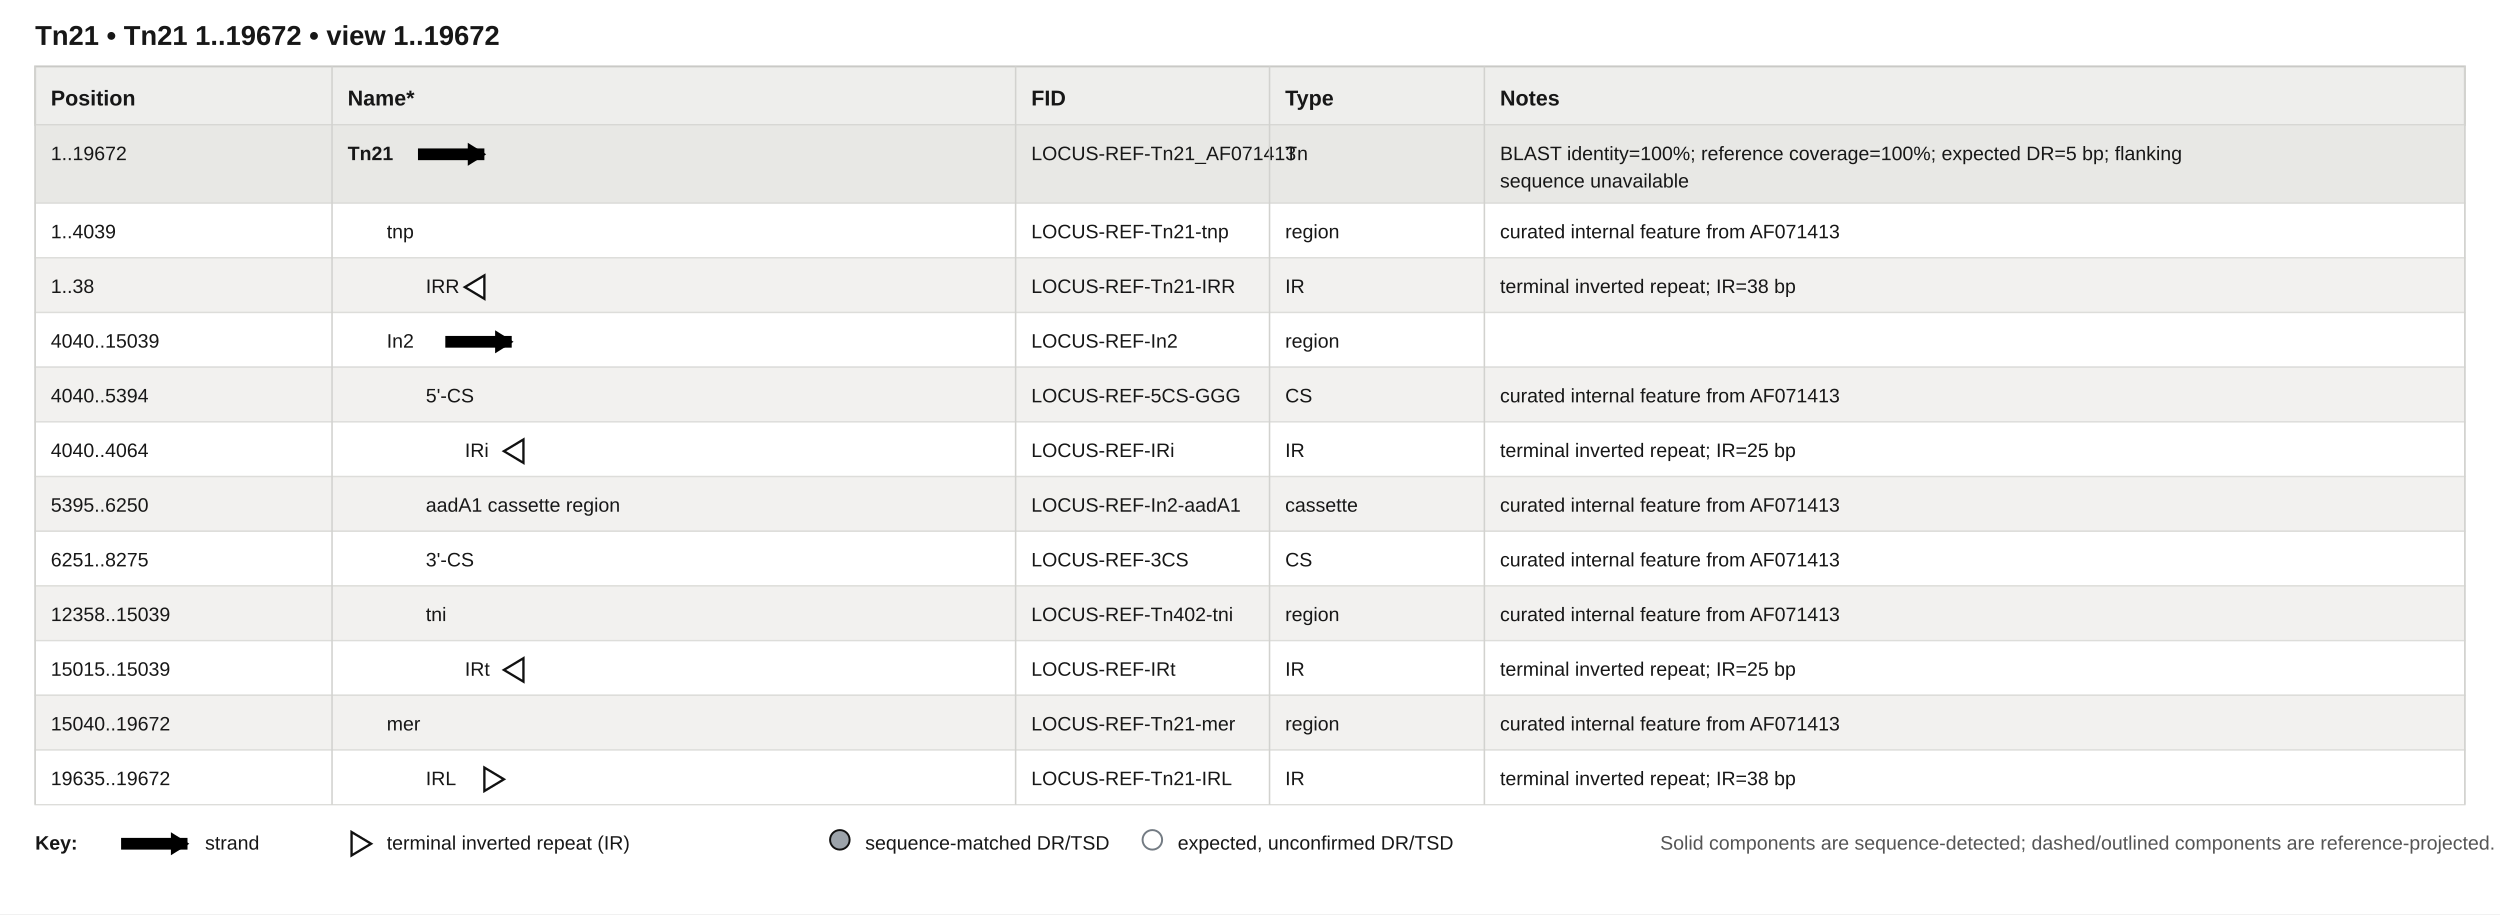
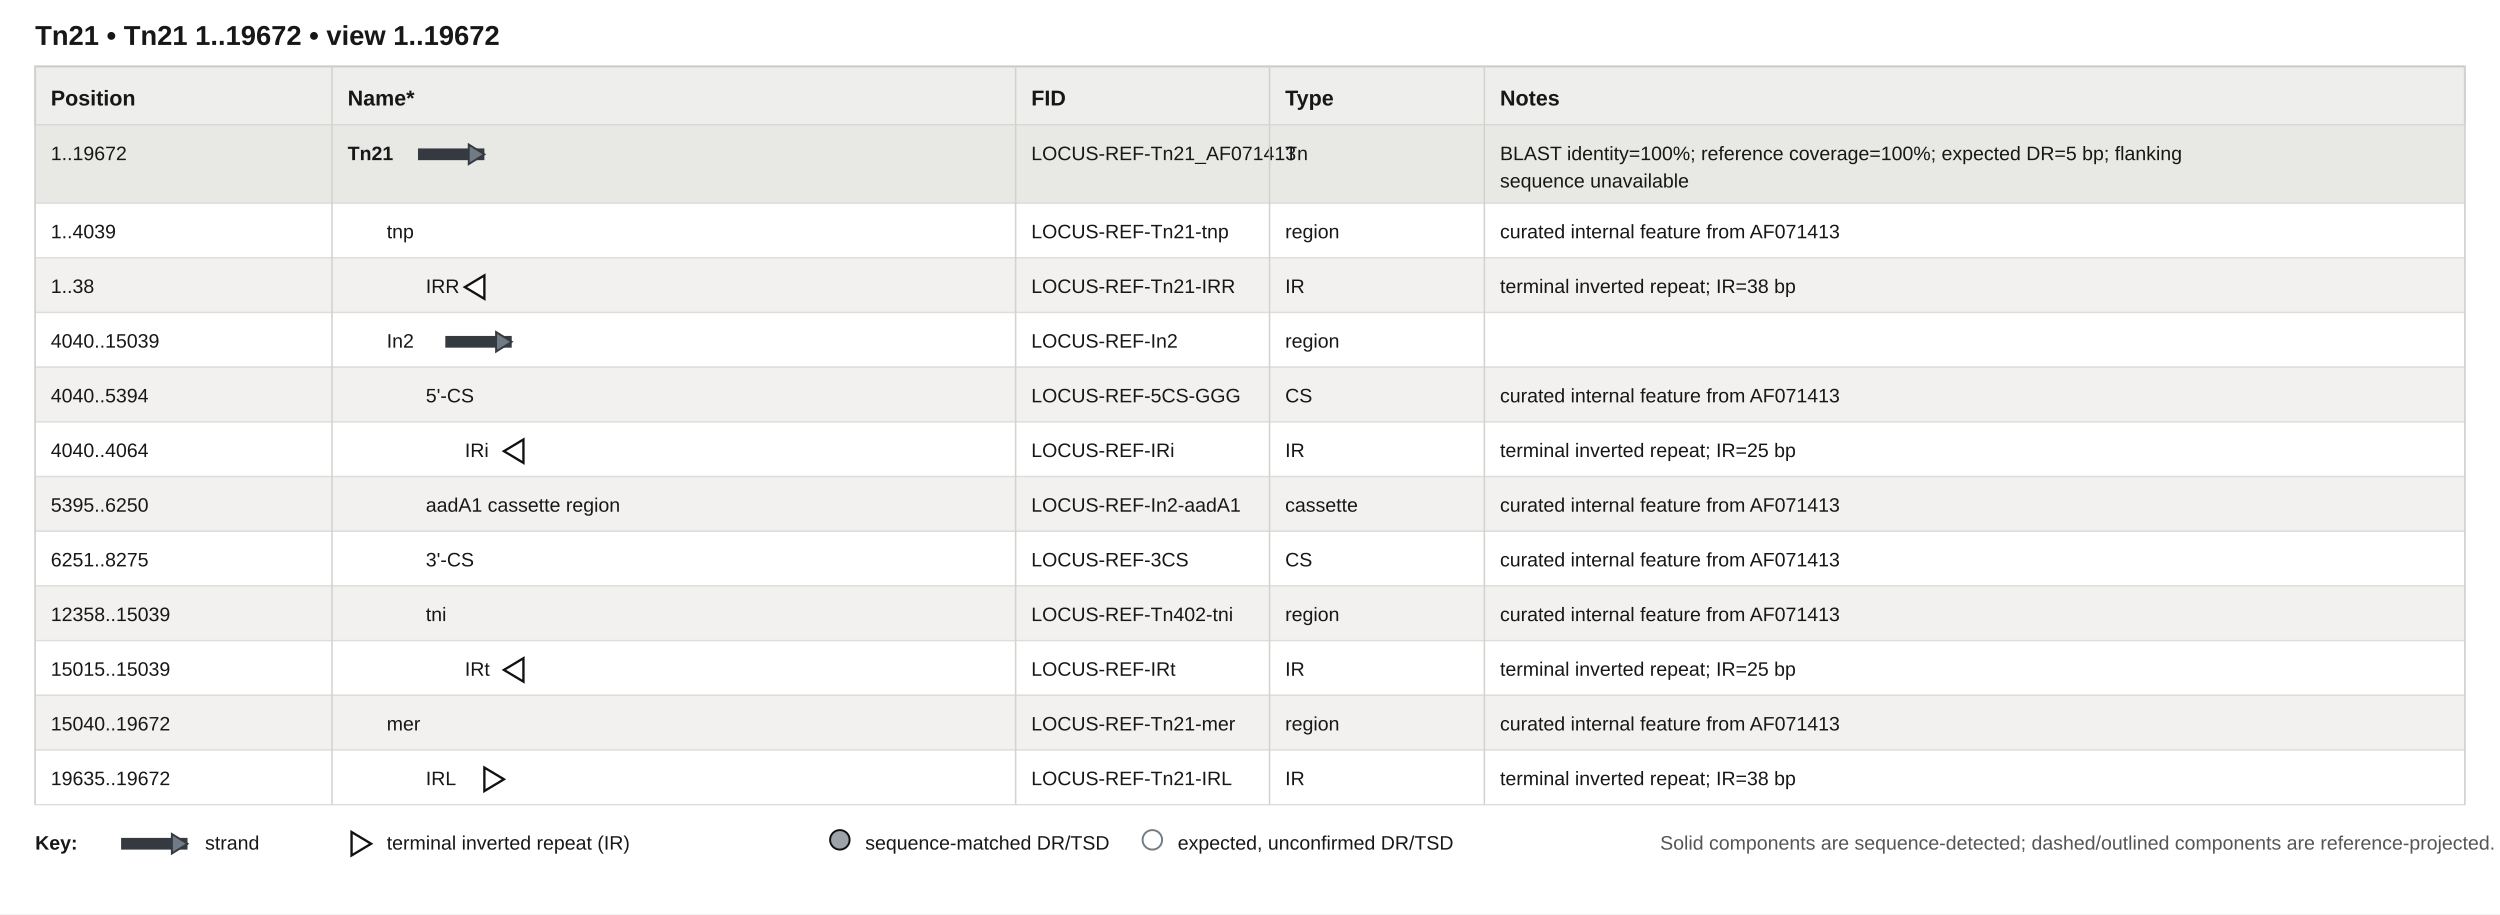
<svg xmlns="http://www.w3.org/2000/svg" width="1280" height="468" style="background:#fff;font-family:Arial,Helvetica,sans-serif">
  <rect x="0" y="0" width="1280" height="468" fill="#fff" />
  <text x="18.0" y="23.0" font-size="14" font-weight="bold" text-anchor="start" fill="#171717">Tn21 • Tn21 1..19672 • view 1..19672</text>
  <rect x="18" y="34" width="1244" height="30" fill="#eeeeec" stroke="#c9c9c6" />
  <text x="26.0" y="54.0" font-size="11" font-weight="bold" text-anchor="start" fill="#171717">Position</text>
  <text x="178.0" y="54.0" font-size="11" font-weight="bold" text-anchor="start" fill="#171717">Name*</text>
  <text x="528.0" y="54.0" font-size="11" font-weight="bold" text-anchor="start" fill="#171717">FID</text>
  <text x="658.0" y="54.0" font-size="11" font-weight="bold" text-anchor="start" fill="#171717">Type</text>
  <text x="768.0" y="54.0" font-size="11" font-weight="bold" text-anchor="start" fill="#171717">Notes</text>
  <rect x="18" y="64" width="1244" height="40" fill="#e8e8e5" stroke="#ddddda" stroke-width="0.7" />
  <text x="26.0" y="82.0" font-size="10" font-weight="normal" text-anchor="start" fill="#171717">1..19672</text>
  <text x="178.0" y="82.0" font-size="10" font-weight="bold" text-anchor="start" fill="#171717">Tn21</text>
-   <line x1="214.0" y1="79.0" x2="248.0" y2="79.0" stroke="#000" stroke-width="6" />
-   <polygon points="248.0,79.0 240.0,74.0 240.0,84.0" fill="#000000" stroke="#000" />
+   <line x1="214.0" y1="79.0" x2="248.0" y2="79.0" stroke="#343a40" stroke-width="6" />
+   <polygon points="248.0,79.0 240.0,74.0 240.0,84.0" fill="#717b85" stroke="#343a40" />
  <text x="528.0" y="82.0" font-size="10" font-weight="normal" text-anchor="start" fill="#171717">LOCUS-REF-Tn21_AF071413</text>
  <text x="658.0" y="82.0" font-size="10" font-weight="normal" text-anchor="start" fill="#171717">Tn</text>
  <text x="768.0" y="82.0" font-size="10" font-weight="normal" text-anchor="start" fill="#171717">BLAST identity=100%; reference coverage=100%; expected DR=5 bp; flanking</text>
  <text x="768.0" y="96.0" font-size="10" font-weight="normal" text-anchor="start" fill="#171717">sequence unavailable</text>
  <rect x="18" y="104" width="1244" height="28" fill="#ffffff" stroke="#ddddda" stroke-width="0.7" />
  <text x="26.0" y="122.0" font-size="10" font-weight="normal" text-anchor="start" fill="#171717">1..4039</text>
  <text x="198.0" y="122.0" font-size="10" font-weight="normal" text-anchor="start" fill="#171717">tnp</text>
  <text x="528.0" y="122.0" font-size="10" font-weight="normal" text-anchor="start" fill="#171717">LOCUS-REF-Tn21-tnp</text>
  <text x="658.0" y="122.0" font-size="10" font-weight="normal" text-anchor="start" fill="#171717">region</text>
  <text x="768.0" y="122.0" font-size="10" font-weight="normal" text-anchor="start" fill="#171717">curated internal feature from AF071413</text>
  <rect x="18" y="132" width="1244" height="28" fill="#f2f1ef" stroke="#ddddda" stroke-width="0.7" />
  <text x="26.0" y="150.0" font-size="10" font-weight="normal" text-anchor="start" fill="#171717">1..38</text>
  <text x="218.0" y="150.0" font-size="10" font-weight="normal" text-anchor="start" fill="#171717">IRR</text>
  <polygon points="248.0,141.0 238.0,147.0 248.0,153.0" fill="#fff" stroke="#111" stroke-width="1.2" />
  <text x="528.0" y="150.0" font-size="10" font-weight="normal" text-anchor="start" fill="#171717">LOCUS-REF-Tn21-IRR</text>
  <text x="658.0" y="150.0" font-size="10" font-weight="normal" text-anchor="start" fill="#171717">IR</text>
  <text x="768.0" y="150.0" font-size="10" font-weight="normal" text-anchor="start" fill="#171717">terminal inverted repeat; IR=38 bp</text>
  <rect x="18" y="160" width="1244" height="28" fill="#ffffff" stroke="#ddddda" stroke-width="0.7" />
  <text x="26.0" y="178.0" font-size="10" font-weight="normal" text-anchor="start" fill="#171717">4040..15039</text>
  <text x="198.0" y="178.0" font-size="10" font-weight="normal" text-anchor="start" fill="#171717">In2</text>
-   <line x1="228.0" y1="175.0" x2="262.0" y2="175.0" stroke="#000" stroke-width="6" />
-   <polygon points="262.0,175.0 254.0,170.0 254.0,180.0" fill="#000000" stroke="#000" />
+   <line x1="228.0" y1="175.0" x2="262.0" y2="175.0" stroke="#343a40" stroke-width="6" />
+   <polygon points="262.0,175.0 254.0,170.0 254.0,180.0" fill="#717b85" stroke="#343a40" />
  <text x="528.0" y="178.0" font-size="10" font-weight="normal" text-anchor="start" fill="#171717">LOCUS-REF-In2</text>
  <text x="658.0" y="178.0" font-size="10" font-weight="normal" text-anchor="start" fill="#171717">region</text>
  <text x="768.0" y="178.0" font-size="10" font-weight="normal" text-anchor="start" fill="#171717" />
  <rect x="18" y="188" width="1244" height="28" fill="#f2f1ef" stroke="#ddddda" stroke-width="0.7" />
  <text x="26.0" y="206.0" font-size="10" font-weight="normal" text-anchor="start" fill="#171717">4040..5394</text>
  <text x="218.0" y="206.0" font-size="10" font-weight="normal" text-anchor="start" fill="#171717">5'-CS</text>
  <text x="528.0" y="206.0" font-size="10" font-weight="normal" text-anchor="start" fill="#171717">LOCUS-REF-5CS-GGG</text>
  <text x="658.0" y="206.0" font-size="10" font-weight="normal" text-anchor="start" fill="#171717">CS</text>
  <text x="768.0" y="206.0" font-size="10" font-weight="normal" text-anchor="start" fill="#171717">curated internal feature from AF071413</text>
  <rect x="18" y="216" width="1244" height="28" fill="#ffffff" stroke="#ddddda" stroke-width="0.7" />
  <text x="26.0" y="234.0" font-size="10" font-weight="normal" text-anchor="start" fill="#171717">4040..4064</text>
  <text x="238.0" y="234.0" font-size="10" font-weight="normal" text-anchor="start" fill="#171717">IRi</text>
  <polygon points="268.0,225.0 258.0,231.0 268.0,237.0" fill="#fff" stroke="#111" stroke-width="1.2" />
  <text x="528.0" y="234.0" font-size="10" font-weight="normal" text-anchor="start" fill="#171717">LOCUS-REF-IRi</text>
  <text x="658.0" y="234.0" font-size="10" font-weight="normal" text-anchor="start" fill="#171717">IR</text>
  <text x="768.0" y="234.0" font-size="10" font-weight="normal" text-anchor="start" fill="#171717">terminal inverted repeat; IR=25 bp</text>
  <rect x="18" y="244" width="1244" height="28" fill="#f2f1ef" stroke="#ddddda" stroke-width="0.7" />
  <text x="26.0" y="262.0" font-size="10" font-weight="normal" text-anchor="start" fill="#171717">5395..6250</text>
  <text x="218.0" y="262.0" font-size="10" font-weight="normal" text-anchor="start" fill="#171717">aadA1 cassette region</text>
  <text x="528.0" y="262.0" font-size="10" font-weight="normal" text-anchor="start" fill="#171717">LOCUS-REF-In2-aadA1</text>
  <text x="658.0" y="262.0" font-size="10" font-weight="normal" text-anchor="start" fill="#171717">cassette</text>
  <text x="768.0" y="262.0" font-size="10" font-weight="normal" text-anchor="start" fill="#171717">curated internal feature from AF071413</text>
  <rect x="18" y="272" width="1244" height="28" fill="#ffffff" stroke="#ddddda" stroke-width="0.7" />
  <text x="26.0" y="290.0" font-size="10" font-weight="normal" text-anchor="start" fill="#171717">6251..8275</text>
  <text x="218.0" y="290.0" font-size="10" font-weight="normal" text-anchor="start" fill="#171717">3'-CS</text>
  <text x="528.0" y="290.0" font-size="10" font-weight="normal" text-anchor="start" fill="#171717">LOCUS-REF-3CS</text>
  <text x="658.0" y="290.0" font-size="10" font-weight="normal" text-anchor="start" fill="#171717">CS</text>
  <text x="768.0" y="290.0" font-size="10" font-weight="normal" text-anchor="start" fill="#171717">curated internal feature from AF071413</text>
  <rect x="18" y="300" width="1244" height="28" fill="#f2f1ef" stroke="#ddddda" stroke-width="0.7" />
  <text x="26.0" y="318.0" font-size="10" font-weight="normal" text-anchor="start" fill="#171717">12358..15039</text>
  <text x="218.0" y="318.0" font-size="10" font-weight="normal" text-anchor="start" fill="#171717">tni</text>
  <text x="528.0" y="318.0" font-size="10" font-weight="normal" text-anchor="start" fill="#171717">LOCUS-REF-Tn402-tni</text>
  <text x="658.0" y="318.0" font-size="10" font-weight="normal" text-anchor="start" fill="#171717">region</text>
  <text x="768.0" y="318.0" font-size="10" font-weight="normal" text-anchor="start" fill="#171717">curated internal feature from AF071413</text>
  <rect x="18" y="328" width="1244" height="28" fill="#ffffff" stroke="#ddddda" stroke-width="0.7" />
  <text x="26.0" y="346.0" font-size="10" font-weight="normal" text-anchor="start" fill="#171717">15015..15039</text>
  <text x="238.0" y="346.0" font-size="10" font-weight="normal" text-anchor="start" fill="#171717">IRt</text>
  <polygon points="268.0,337.0 258.0,343.0 268.0,349.0" fill="#fff" stroke="#111" stroke-width="1.2" />
  <text x="528.0" y="346.0" font-size="10" font-weight="normal" text-anchor="start" fill="#171717">LOCUS-REF-IRt</text>
  <text x="658.0" y="346.0" font-size="10" font-weight="normal" text-anchor="start" fill="#171717">IR</text>
  <text x="768.0" y="346.0" font-size="10" font-weight="normal" text-anchor="start" fill="#171717">terminal inverted repeat; IR=25 bp</text>
  <rect x="18" y="356" width="1244" height="28" fill="#f2f1ef" stroke="#ddddda" stroke-width="0.7" />
  <text x="26.0" y="374.0" font-size="10" font-weight="normal" text-anchor="start" fill="#171717">15040..19672</text>
  <text x="198.0" y="374.0" font-size="10" font-weight="normal" text-anchor="start" fill="#171717">mer</text>
  <text x="528.0" y="374.0" font-size="10" font-weight="normal" text-anchor="start" fill="#171717">LOCUS-REF-Tn21-mer</text>
  <text x="658.0" y="374.0" font-size="10" font-weight="normal" text-anchor="start" fill="#171717">region</text>
  <text x="768.0" y="374.0" font-size="10" font-weight="normal" text-anchor="start" fill="#171717">curated internal feature from AF071413</text>
  <rect x="18" y="384" width="1244" height="28" fill="#ffffff" stroke="#ddddda" stroke-width="0.7" />
  <text x="26.0" y="402.0" font-size="10" font-weight="normal" text-anchor="start" fill="#171717">19635..19672</text>
  <text x="218.0" y="402.0" font-size="10" font-weight="normal" text-anchor="start" fill="#171717">IRL</text>
  <polygon points="248.0,393.0 258.0,399.0 248.0,405.0" fill="#fff" stroke="#111" stroke-width="1.2" />
  <text x="528.0" y="402.0" font-size="10" font-weight="normal" text-anchor="start" fill="#171717">LOCUS-REF-Tn21-IRL</text>
  <text x="658.0" y="402.0" font-size="10" font-weight="normal" text-anchor="start" fill="#171717">IR</text>
  <text x="768.0" y="402.0" font-size="10" font-weight="normal" text-anchor="start" fill="#171717">terminal inverted repeat; IR=38 bp</text>
  <line x1="18" y1="34" x2="18" y2="412" stroke="#d2d2cf" stroke-width="0.8" />
  <line x1="170" y1="34" x2="170" y2="412" stroke="#d2d2cf" stroke-width="0.8" />
  <line x1="520" y1="34" x2="520" y2="412" stroke="#d2d2cf" stroke-width="0.8" />
  <line x1="650" y1="34" x2="650" y2="412" stroke="#d2d2cf" stroke-width="0.8" />
  <line x1="760" y1="34" x2="760" y2="412" stroke="#d2d2cf" stroke-width="0.8" />
  <line x1="1262" y1="34" x2="1262" y2="412" stroke="#d2d2cf" stroke-width="0.8" />
  <text x="18.0" y="435.0" font-size="10" font-weight="bold" text-anchor="start" fill="#171717">Key:</text>
-   <line x1="62.0" y1="432.0" x2="96.0" y2="432.0" stroke="#000" stroke-width="6" />
-   <polygon points="96.0,432.0 88.0,427.0 88.0,437.0" fill="#000000" stroke="#000" />
+   <line x1="62.0" y1="432.0" x2="96.0" y2="432.0" stroke="#343a40" stroke-width="6" />
+   <polygon points="96.0,432.0 88.0,427.0 88.0,437.0" fill="#717b85" stroke="#343a40" />
  <text x="105.0" y="435.0" font-size="10" font-weight="normal" text-anchor="start" fill="#171717">strand</text>
  <polygon points="180.0,426.0 190.0,432.0 180.0,438.0" fill="#fff" stroke="#111" stroke-width="1.2" />
  <text x="198.0" y="435.0" font-size="10" font-weight="normal" text-anchor="start" fill="#171717">terminal inverted repeat (IR)</text>
  <circle cx="430" cy="430" r="5" fill="#9ca3aa" stroke="#111" />
  <text x="443.0" y="435.0" font-size="10" font-weight="normal" text-anchor="start" fill="#171717">sequence-matched DR/TSD</text>
  <circle cx="590" cy="430" r="5" fill="#fff" stroke="#737b83" />
  <text x="603.0" y="435.0" font-size="10" font-weight="normal" text-anchor="start" fill="#171717">expected, unconfirmed DR/TSD</text>
  <text x="850.0" y="435.0" font-size="10" font-weight="normal" text-anchor="start" fill="#555555">Solid components are sequence-detected; dashed/outlined components are reference-projected.</text>
</svg>
